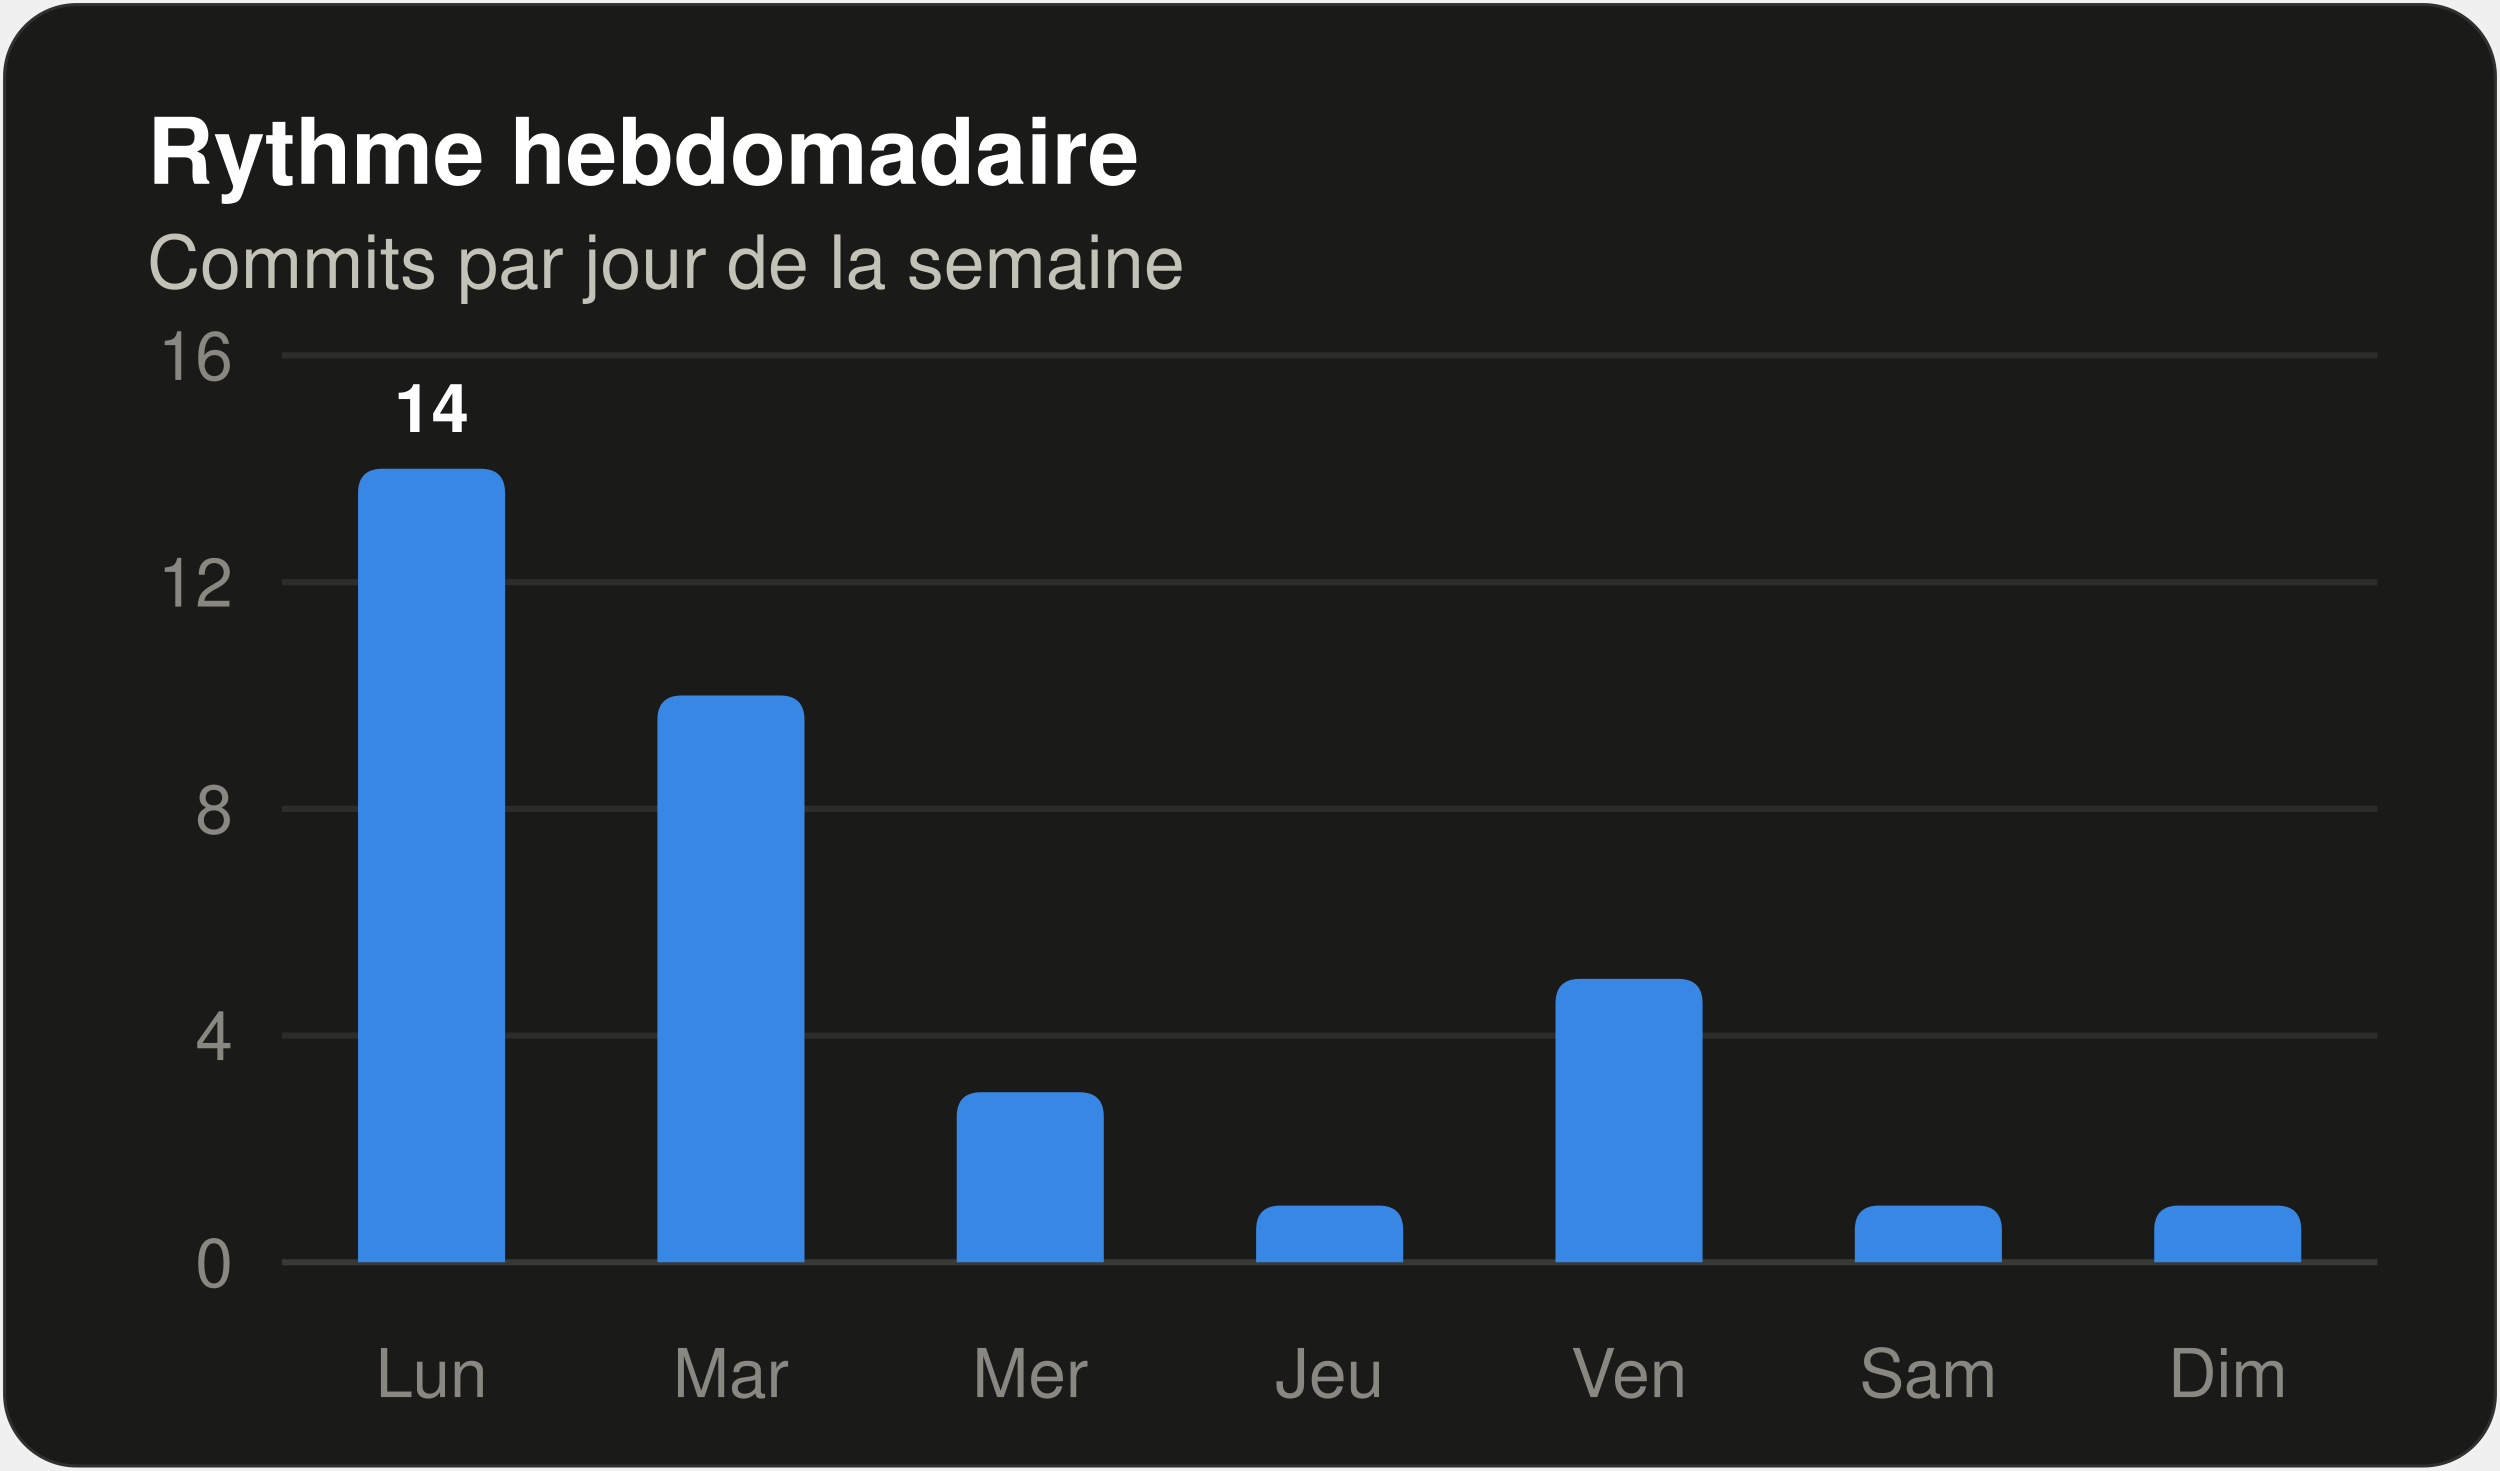
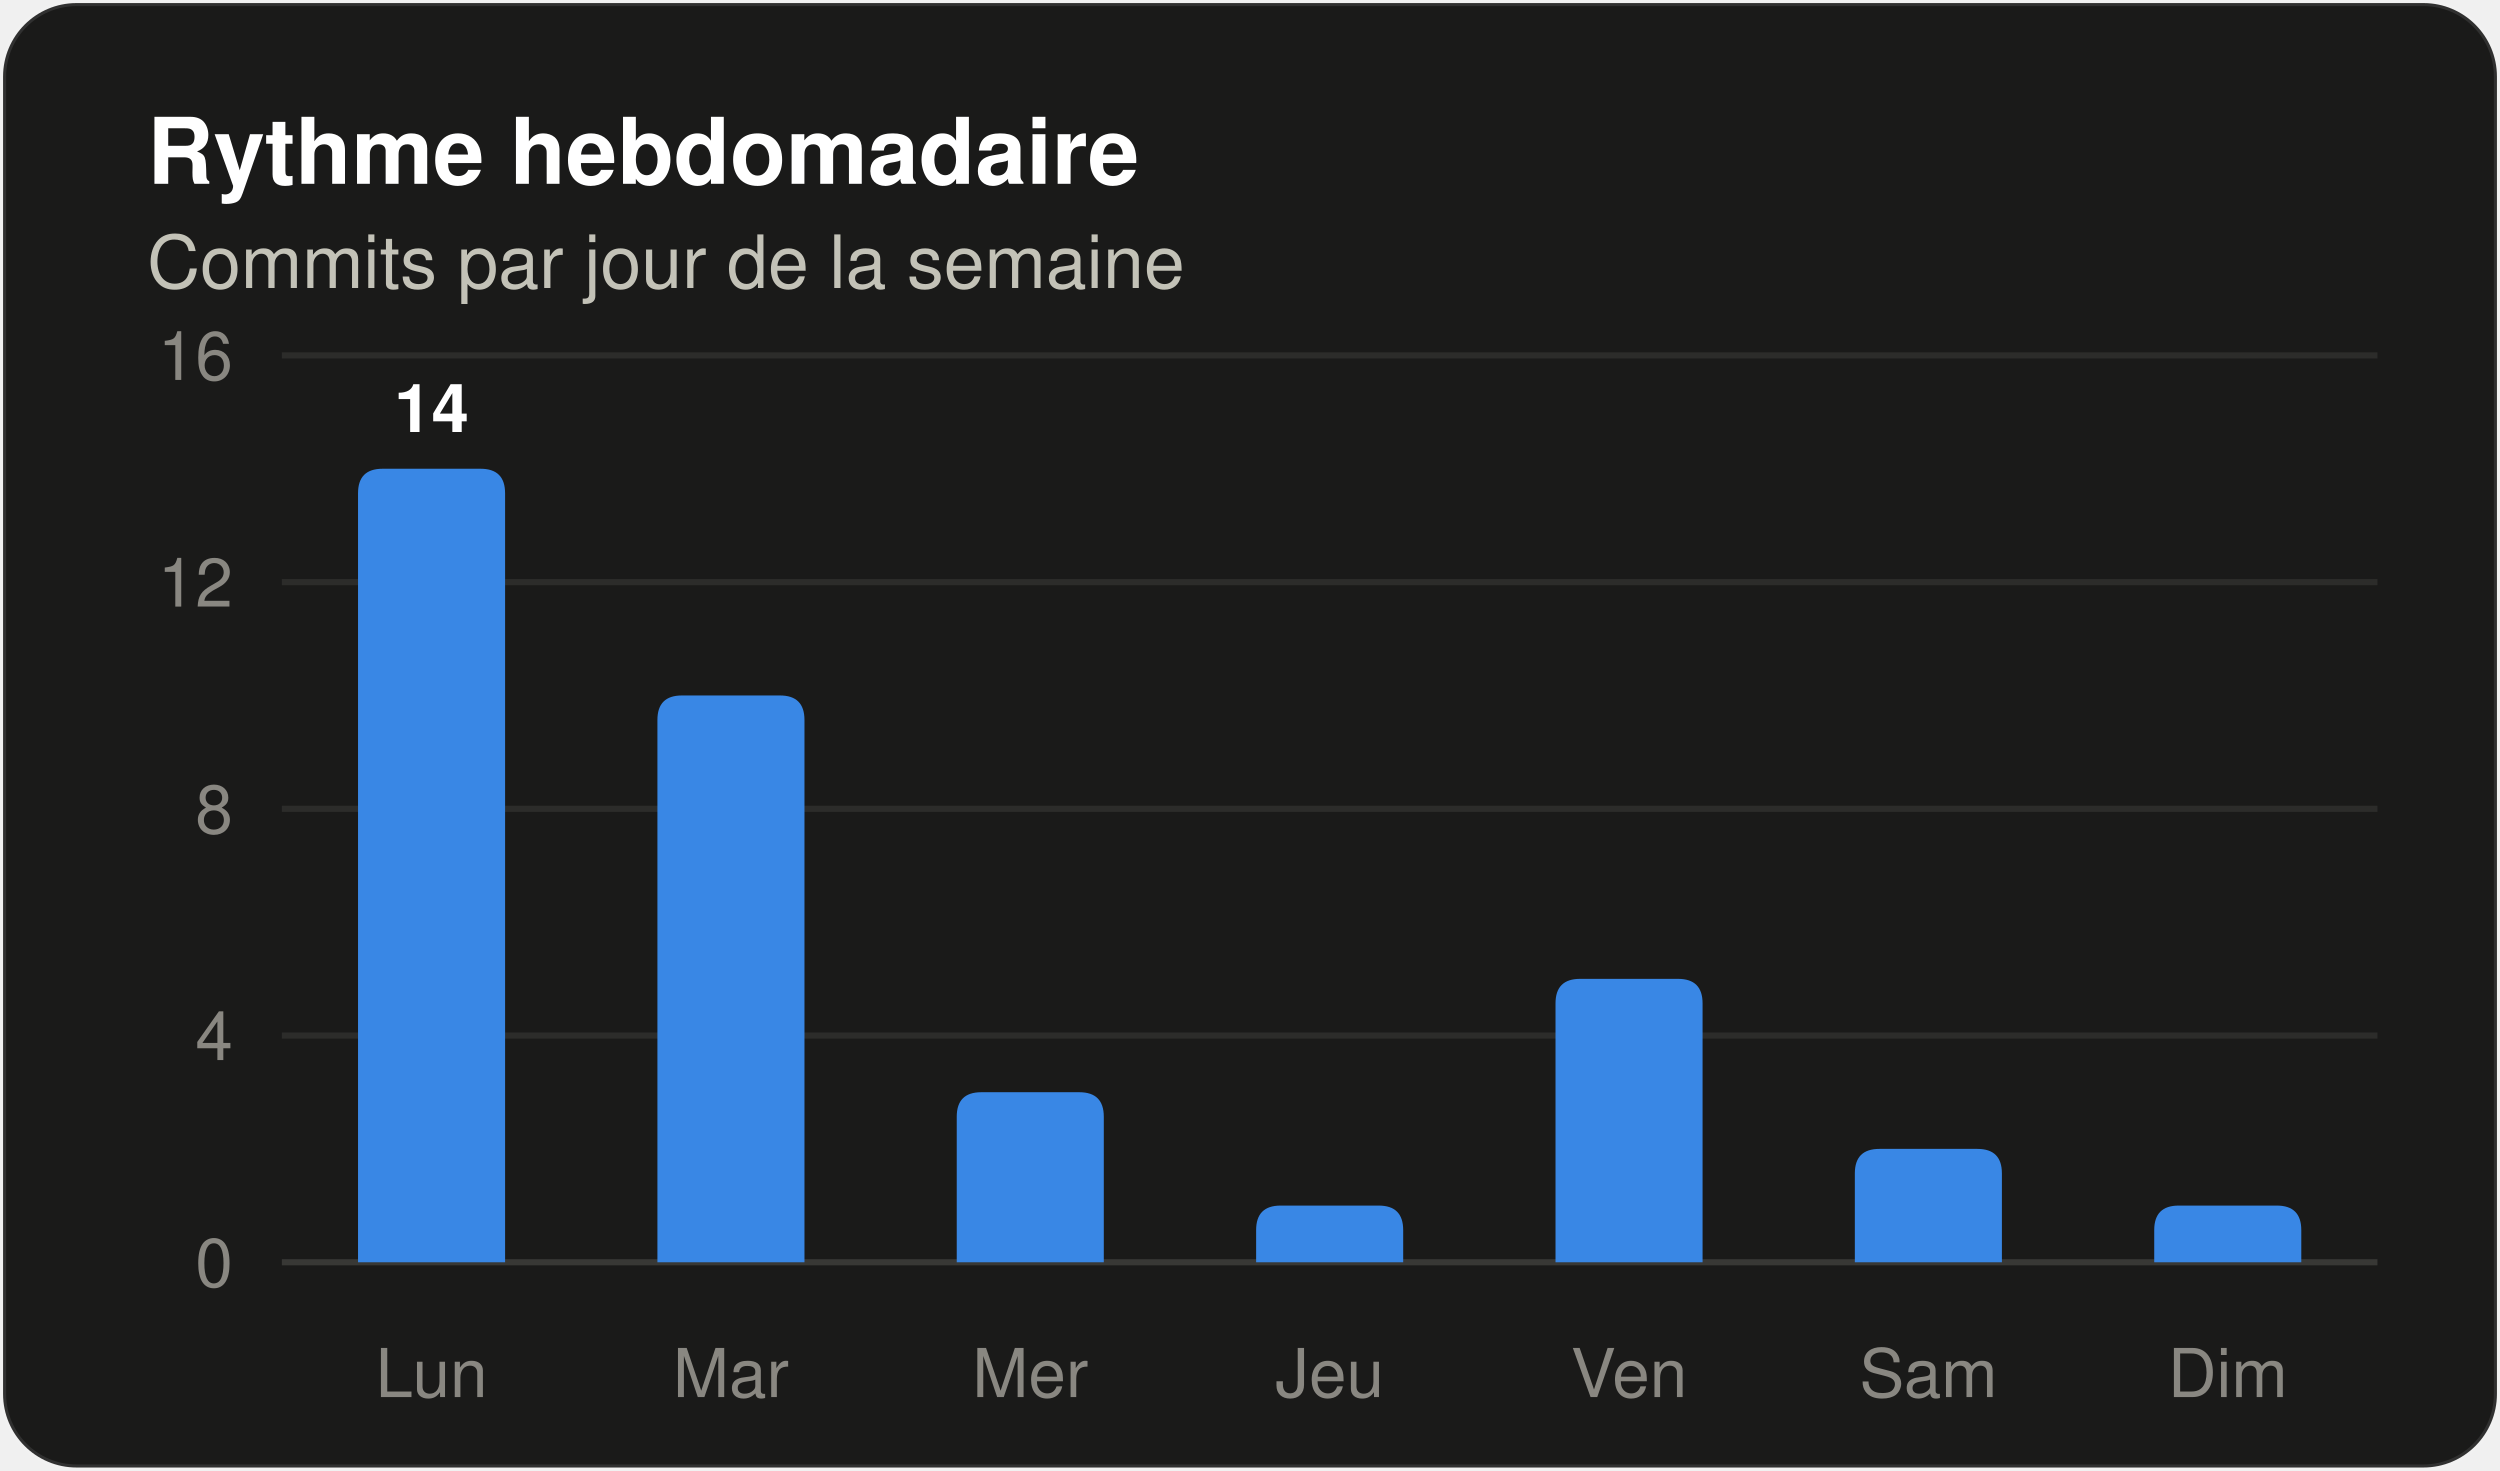
<svg xmlns="http://www.w3.org/2000/svg" width="408" height="240" viewBox="0 0 408 240" role="img" aria-label="Histogramme des commits par jour de la semaine" font-family="system-ui, 'Segoe UI', Ubuntu, Helvetica, Arial, sans-serif">
  <rect x="0.5" y="0.5" width="407" height="239" rx="12" fill="#1a1a19" stroke="rgba(255,255,255,0.10)" />
  <text x="24" y="30" font-size="15" fill="#ffffff" font-weight="600">Rythme hebdomadaire</text>
  <text x="24" y="47" font-size="12" fill="#c3c2b7">Commits par jour de la semaine</text>
  <line x1="46" y1="206.0" x2="388" y2="206.0" stroke="#383835" stroke-width="1" />
  <text x="38" y="210" font-size="11" fill="#898781" text-anchor="end" font-variant-numeric="tabular-nums">0</text>
  <line x1="46" y1="169.0" x2="388" y2="169.0" stroke="#2c2c2a" stroke-width="1" />
  <text x="38" y="173" font-size="11" fill="#898781" text-anchor="end" font-variant-numeric="tabular-nums">4</text>
  <line x1="46" y1="132.0" x2="388" y2="132.0" stroke="#2c2c2a" stroke-width="1" />
  <text x="38" y="136" font-size="11" fill="#898781" text-anchor="end" font-variant-numeric="tabular-nums">8</text>
  <line x1="46" y1="95.0" x2="388" y2="95.0" stroke="#2c2c2a" stroke-width="1" />
  <text x="38" y="99" font-size="11" fill="#898781" text-anchor="end" font-variant-numeric="tabular-nums">12</text>
  <line x1="46" y1="58.0" x2="388" y2="58.0" stroke="#2c2c2a" stroke-width="1" />
  <text x="38" y="62" font-size="11" fill="#898781" text-anchor="end" font-variant-numeric="tabular-nums">16</text>
  <path d="M 58.43 206.00 V 80.50 Q 58.43 76.50 62.43 76.50 H 78.43 Q 82.43 76.50 82.43 80.50 V 206.00 Z" fill="#3987e5" />
  <text x="70.429" y="70.5" font-size="11" fill="#ffffff" font-weight="600" text-anchor="middle">14</text>
  <text x="70.429" y="228" font-size="11" fill="#898781" text-anchor="middle">Lun</text>
  <path d="M 107.29 206.00 V 117.50 Q 107.29 113.50 111.29 113.50 H 127.29 Q 131.29 113.50 131.29 117.50 V 206.00 Z" fill="#3987e5" />
  <text x="119.286" y="228" font-size="11" fill="#898781" text-anchor="middle">Mar</text>
  <path d="M 156.14 206.00 V 182.25 Q 156.14 178.25 160.14 178.25 H 176.14 Q 180.14 178.25 180.14 182.25 V 206.00 Z" fill="#3987e5" />
  <text x="168.143" y="228" font-size="11" fill="#898781" text-anchor="middle">Mer</text>
  <path d="M 205.00 206.00 V 200.75 Q 205.00 196.75 209.00 196.75 H 225.00 Q 229.00 196.75 229.00 200.75 V 206.00 Z" fill="#3987e5" />
  <text x="217" y="228" font-size="11" fill="#898781" text-anchor="middle">Jeu</text>
  <path d="M 253.86 206.00 V 163.75 Q 253.86 159.75 257.86 159.75 H 273.86 Q 277.86 159.75 277.86 163.75 V 206.00 Z" fill="#3987e5" />
  <text x="265.857" y="228" font-size="11" fill="#898781" text-anchor="middle">Ven</text>
-   <path d="M 302.71 206.00 V 200.75 Q 302.71 196.75 306.71 196.75 H 322.71 Q 326.71 196.75 326.71 200.75 V 206.00 Z" fill="#3987e5" />
+   <path d="M 302.71 206.00 V 191.50 Q 302.71 187.50 306.71 187.50 H 322.71 Q 326.71 187.50 326.71 191.50 V 206.00 Z" fill="#3987e5" />
  <text x="314.714" y="228" font-size="11" fill="#898781" text-anchor="middle">Sam</text>
  <path d="M 351.57 206.00 V 200.75 Q 351.57 196.75 355.57 196.75 H 371.57 Q 375.57 196.75 375.57 200.75 V 206.00 Z" fill="#3987e5" />
  <text x="363.571" y="228" font-size="11" fill="#898781" text-anchor="middle">Dim</text>
</svg>
